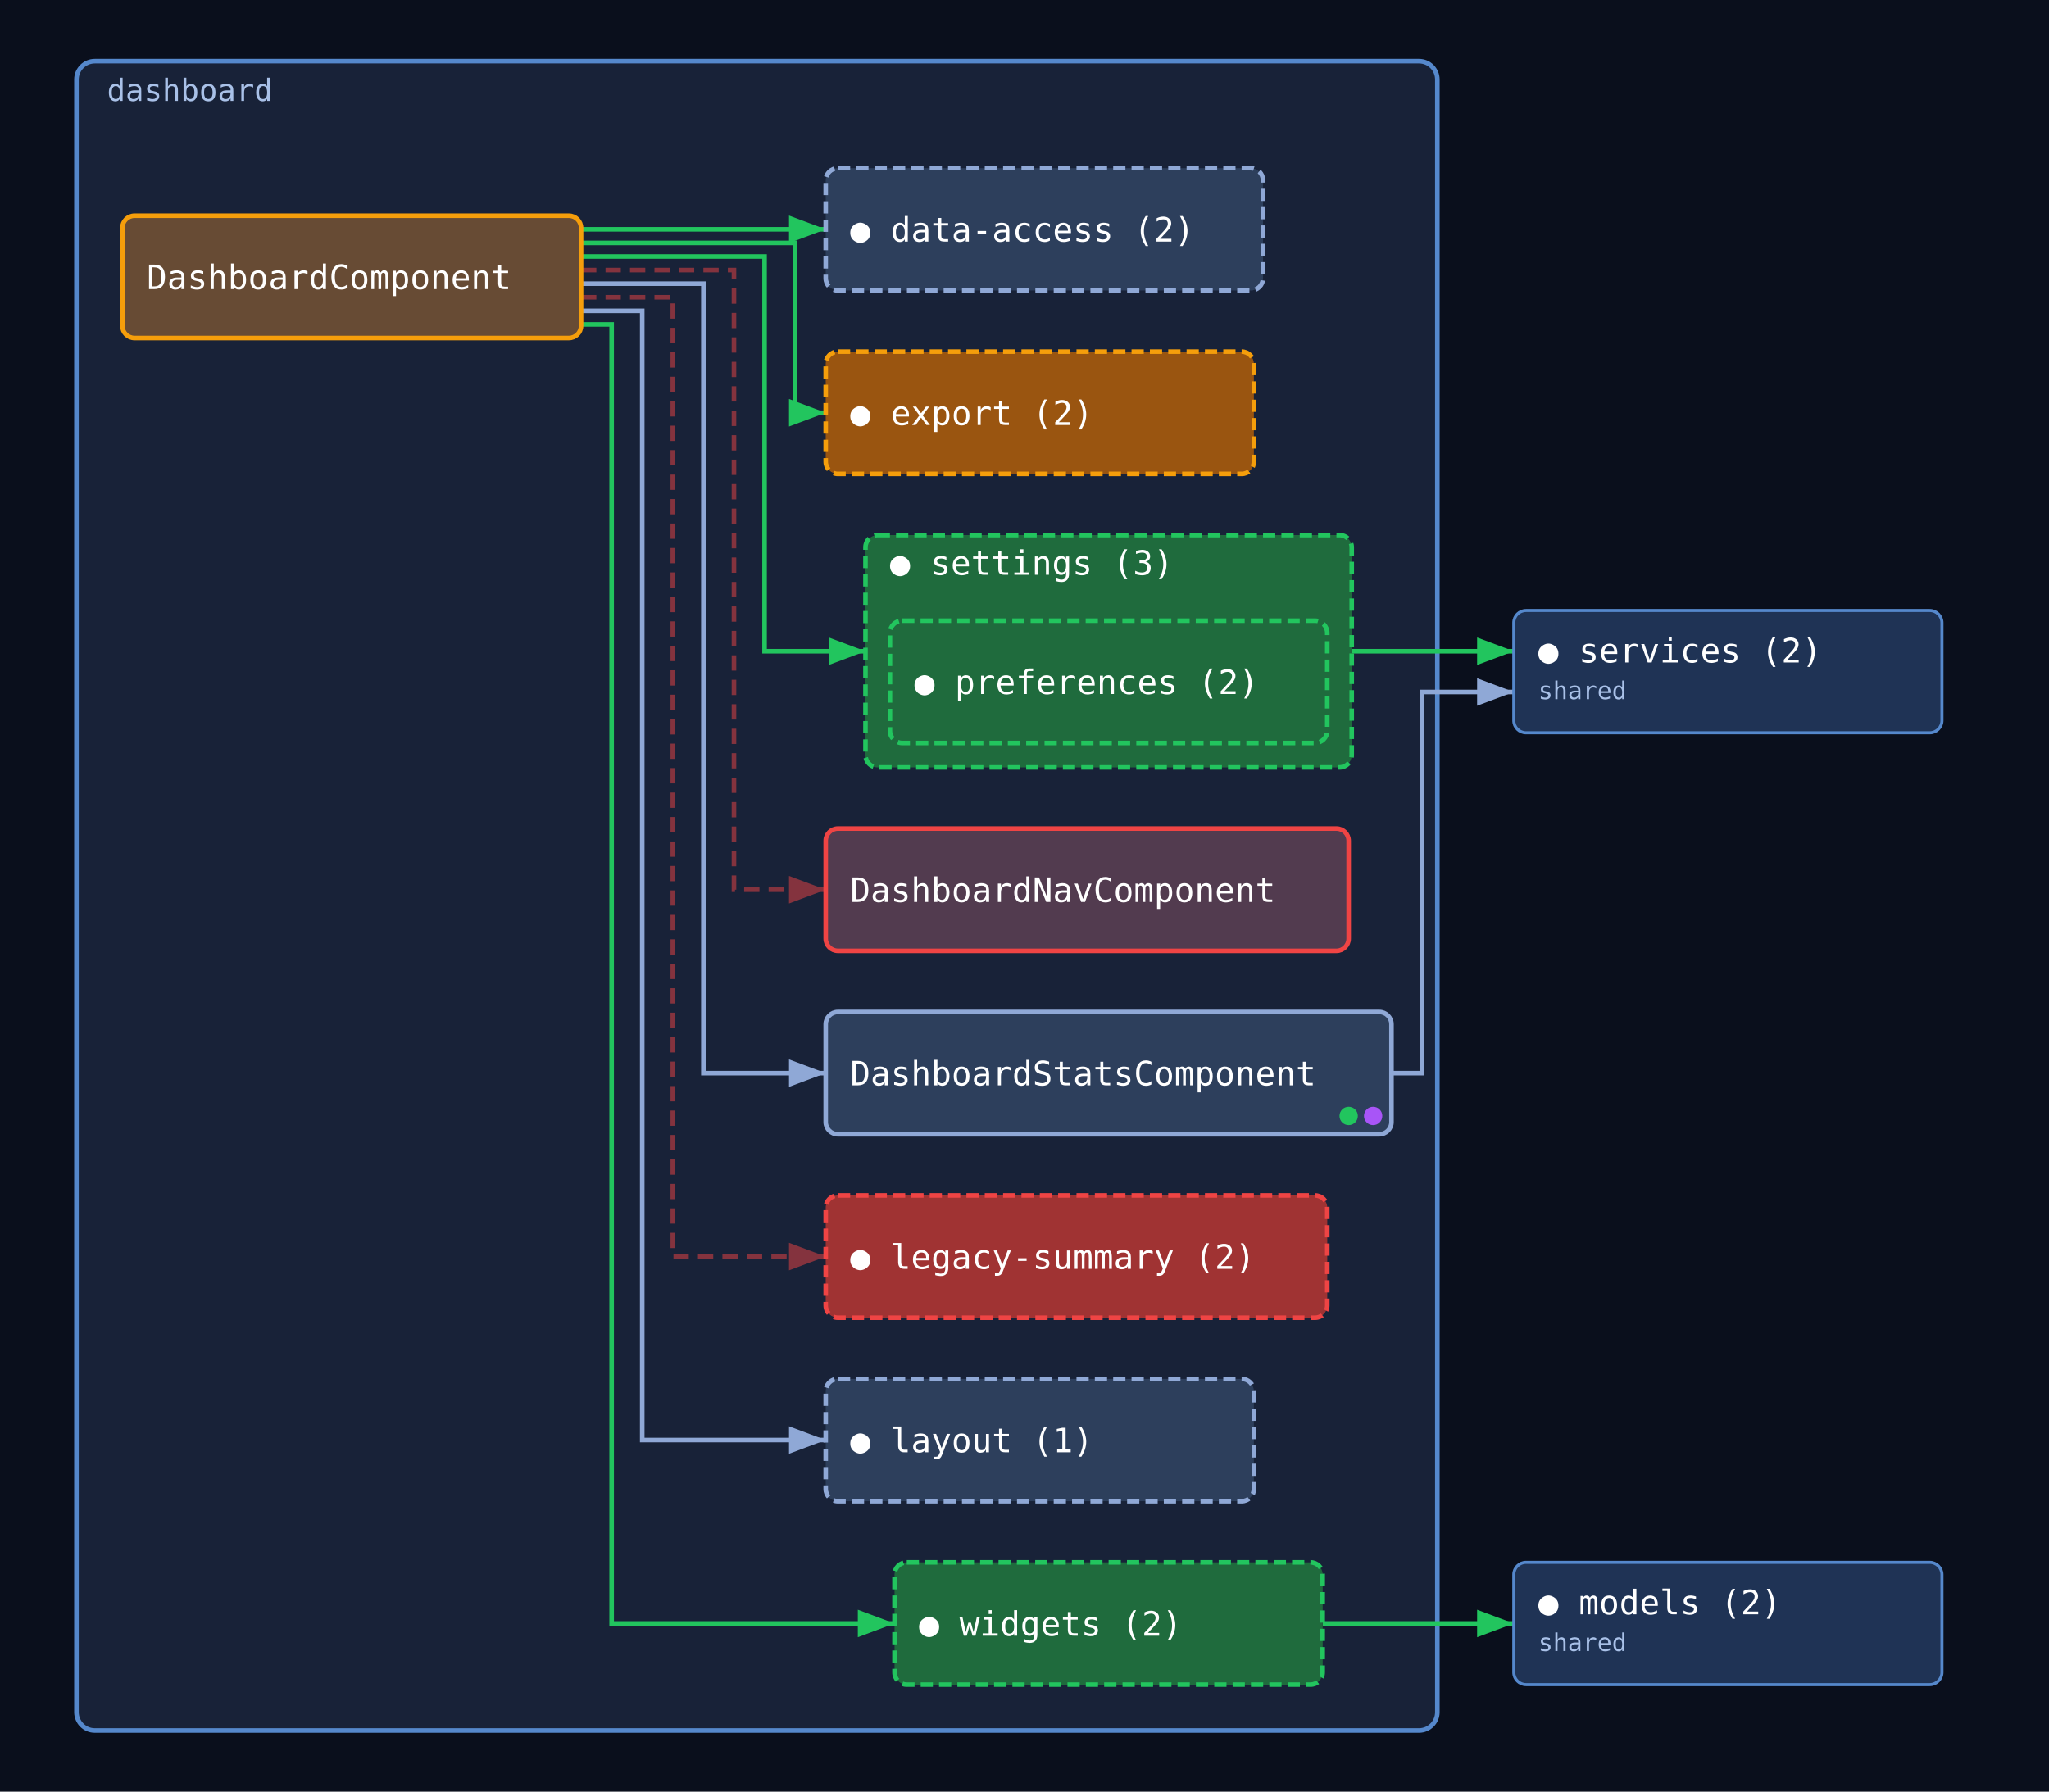
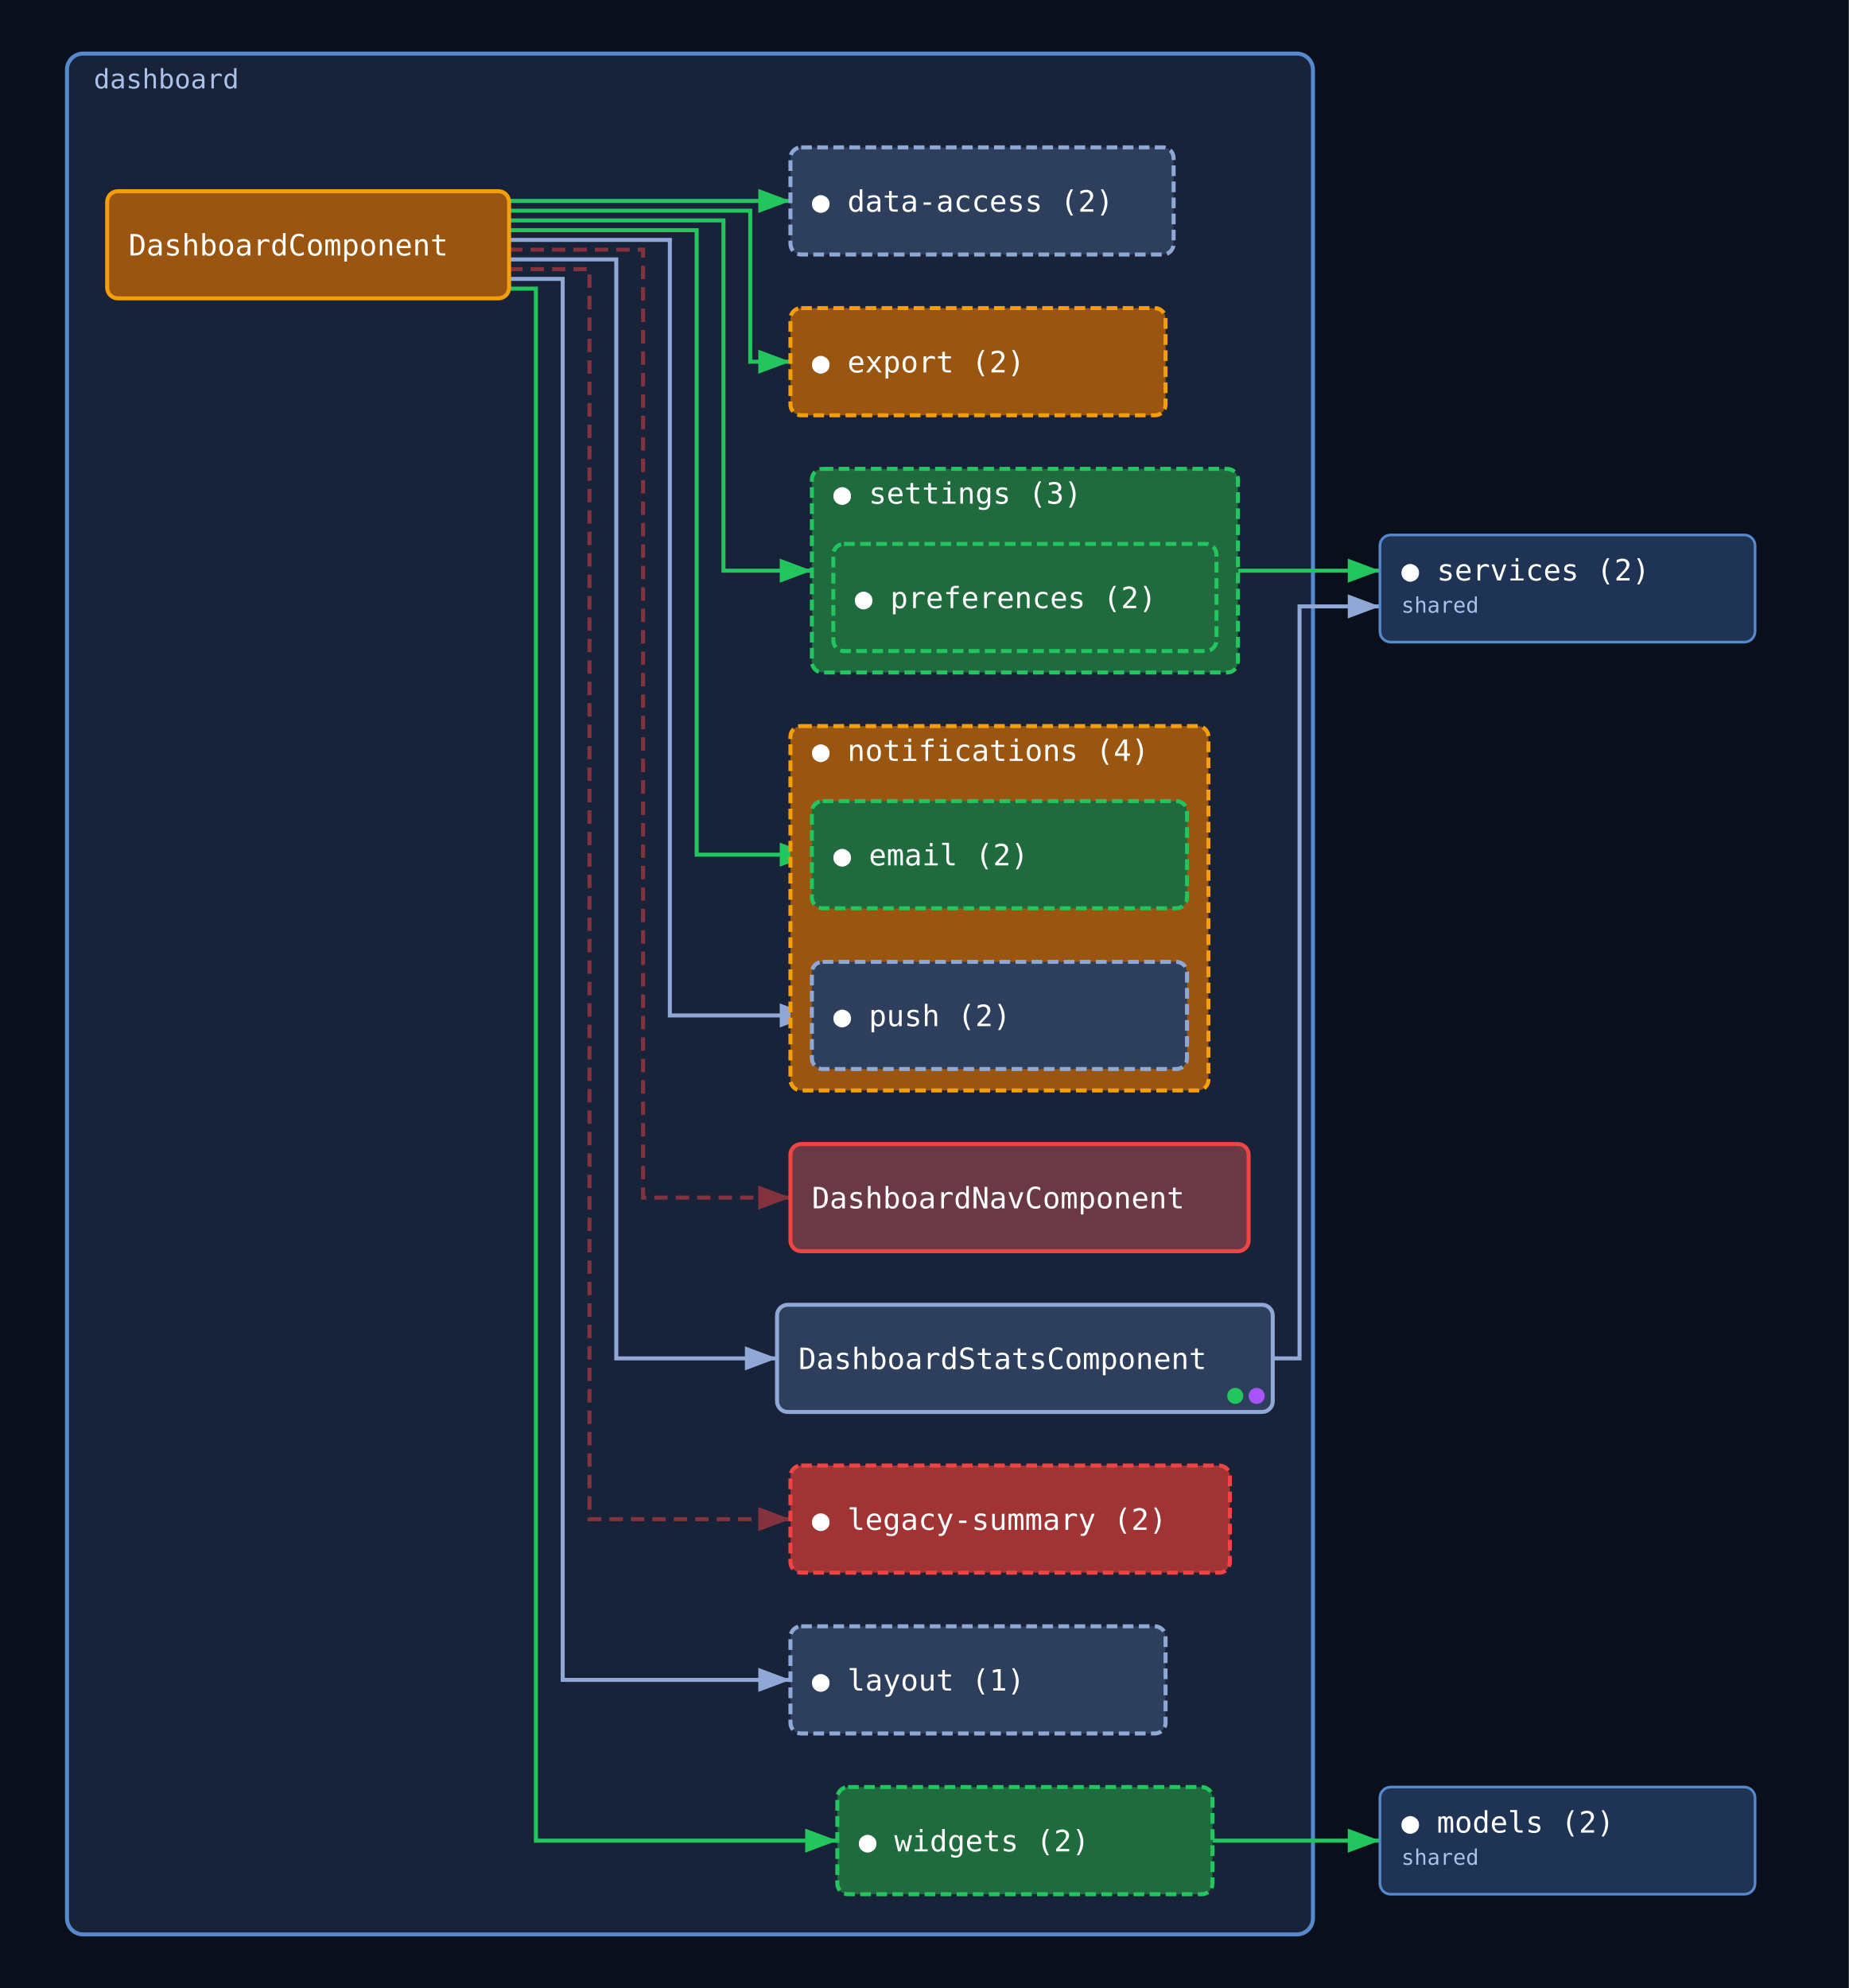
- <svg xmlns="http://www.w3.org/2000/svg" width="670" height="586" viewBox="0 0 670 586">
+ <svg xmlns="http://www.w3.org/2000/svg" width="690" height="742" viewBox="0 0 690 742">
  <defs>
    <marker id="arrow-added" markerWidth="8" markerHeight="6" refX="8" refY="3" orient="auto">
      <polygon points="0 0, 8 3, 0 6" fill="#22c55e" />
    </marker>
    <marker id="arrow-modified" markerWidth="8" markerHeight="6" refX="8" refY="3" orient="auto">
      <polygon points="0 0, 8 3, 0 6" fill="#f59e0b" />
    </marker>
    <marker id="arrow-removed" markerWidth="8" markerHeight="6" refX="8" refY="3" orient="auto">
      <polygon points="0 0, 8 3, 0 6" fill="#ef4444" />
    </marker>
    <marker id="arrow-unchanged" markerWidth="8" markerHeight="6" refX="8" refY="3" orient="auto">
      <polygon points="0 0, 8 3, 0 6" fill="#8fa8d6" />
    </marker>
  </defs>
-   <rect width="670" height="586" fill="#0a0f1c" />
-   <rect x="25" y="20" width="445" height="546" rx="6" fill="#182238" stroke="#5588cc" stroke-width="1.5" />
+   <rect width="690" height="742" fill="#0a0f1c" />
+   <rect x="25" y="20" width="465" height="702" rx="6" fill="#182238" stroke="#5588cc" stroke-width="1.5" />
  <text x="35" y="33" font-family="Fira Code, monospace" font-size="10" fill="#a9c1e8">dashboard</text>
-   <path d="M 190 92.778 L 230 92.778 L 230 351 L 270 351" fill="none" stroke="#8fa8d6" stroke-width="1.5" opacity="1" marker-end="url(#arrow-unchanged)" />
-   <path d="M 190 75 L 270 75" fill="none" stroke="#22c55e" stroke-width="1.5" opacity="1" marker-end="url(#arrow-added)" />
-   <path d="M 190 79.444 L 260 79.444 L 260 135 L 270 135" fill="none" stroke="#22c55e" stroke-width="1.5" opacity="1" marker-end="url(#arrow-added)" />
-   <path d="M 190 101.667 L 210 101.667 L 210 471 L 270 471" fill="none" stroke="#8fa8d6" stroke-width="1.5" opacity="1" marker-end="url(#arrow-unchanged)" />
-   <path d="M 190 83.889 L 250 83.889 L 250 213 L 283 213" fill="none" stroke="#22c55e" stroke-width="1.5" opacity="1" marker-end="url(#arrow-added)" />
-   <path d="M 190 106.111 L 200 106.111 L 200 531 L 292.5 531" fill="none" stroke="#22c55e" stroke-width="1.5" opacity="1" marker-end="url(#arrow-added)" />
-   <path d="M 455 351 L 465 351 L 465 226.333 L 495 226.333" fill="none" stroke="#8fa8d6" stroke-width="1.5" opacity="1" marker-end="url(#arrow-unchanged)" />
-   <path d="M 442 213 L 495 213" fill="none" stroke="#22c55e" stroke-width="1.5" opacity="1" marker-end="url(#arrow-added)" />
-   <path d="M 432.5 531 L 495 531" fill="none" stroke="#22c55e" stroke-width="1.5" opacity="1" marker-end="url(#arrow-added)" />
-   <path d="M 190 88.333 L 240 88.333 L 240 291 L 270 291" fill="none" stroke="#ef4444" stroke-width="1.5" opacity="0.5" stroke-dasharray="5,3" marker-end="url(#arrow-removed)" />
-   <path d="M 190 97.222 L 220 97.222 L 220 411 L 270 411" fill="none" stroke="#ef4444" stroke-width="1.5" opacity="0.5" stroke-dasharray="5,3" marker-end="url(#arrow-removed)" />
-   <rect x="270" y="331" width="185" height="40" rx="4" fill="#2d3f5c" stroke="#8fa8d6" stroke-width="1.5" />
-   <text x="278" y="355" font-family="Fira Code, monospace" font-size="11" fill="#ffffff">DashboardStatsComponent</text>
-   <circle cx="449" cy="365" r="3" fill="#a855f7" />
-   <circle cx="441" cy="365" r="3" fill="#22c55e" />
-   <rect x="40" y="70.556" width="150" height="40" rx="4" fill="#674b34" stroke="#f59e0b" stroke-width="1.5" />
-   <text x="48" y="94.556" font-family="Fira Code, monospace" font-size="11" fill="#ffffff">DashboardComponent</text>
-   <rect x="270" y="271" width="171" height="40" rx="4" fill="#523b4f" stroke="#ef4444" stroke-width="1.5" />
-   <text x="278" y="295" font-family="Fira Code, monospace" font-size="11" fill="#ffffff">DashboardNavComponent</text>
-   <rect x="270" y="55" width="143" height="40" rx="4" fill="#2d3f5c" stroke="#8fa8d6" stroke-width="1.5" stroke-dasharray="4,2" />
-   <text x="278" y="79" font-family="Fira Code, monospace" font-size="11" fill="#ffffff">● data-access (2)</text>
-   <rect x="270" y="115" width="140" height="40" rx="4" fill="#9a5510" stroke="#f59e0b" stroke-width="1.5" stroke-dasharray="4,2" />
-   <text x="278" y="139" font-family="Fira Code, monospace" font-size="11" fill="#ffffff">● export (2)</text>
-   <rect x="270" y="451" width="140" height="40" rx="4" fill="#2d3f5c" stroke="#8fa8d6" stroke-width="1.5" stroke-dasharray="4,2" />
-   <text x="278" y="475" font-family="Fira Code, monospace" font-size="11" fill="#ffffff">● layout (1)</text>
-   <rect x="270" y="391" width="164" height="40" rx="4" fill="#a03333" stroke="#ef4444" stroke-width="1.5" stroke-dasharray="4,2" />
-   <text x="278" y="415" font-family="Fira Code, monospace" font-size="11" fill="#ffffff">● legacy-summary (2)</text>
-   <rect x="283" y="175" width="159" height="76" rx="4" fill="#1f6b3d" stroke="#22c55e" stroke-width="1.5" stroke-dasharray="4,2" />
-   <text x="291" y="188" font-family="Fira Code, monospace" font-size="11" fill="#ffffff">● settings (3)</text>
-   <rect x="291" y="203" width="143" height="40" rx="4" fill="#1f6b3d" stroke="#22c55e" stroke-width="1.5" stroke-dasharray="4,2" />
-   <text x="299" y="227" font-family="Fira Code, monospace" font-size="11" fill="#ffffff">● preferences (2)</text>
-   <rect x="292.5" y="511" width="140" height="40" rx="4" fill="#1f6b3d" stroke="#22c55e" stroke-width="1.5" stroke-dasharray="4,2" />
-   <text x="300.5" y="535" font-family="Fira Code, monospace" font-size="11" fill="#ffffff">● widgets (2)</text>
-   <rect x="495" y="199.667" width="140" height="40" rx="4" fill="#1f3355" stroke="#5588cc" stroke-width="1" />
-   <text x="503" y="216.667" font-family="Fira Code, monospace" font-size="11" fill="#ffffff">● services (2)</text>
-   <text x="503" y="228.667" font-family="Fira Code, monospace" font-size="8" fill="#a9c1e8">shared</text>
-   <rect x="495" y="511" width="140" height="40" rx="4" fill="#1f3355" stroke="#5588cc" stroke-width="1" />
-   <text x="503" y="528" font-family="Fira Code, monospace" font-size="11" fill="#ffffff">● models (2)</text>
-   <text x="503" y="540" font-family="Fira Code, monospace" font-size="8" fill="#a9c1e8">shared</text>
+   <path d="M 190 96.818 L 230 96.818 L 230 507 L 290 507" fill="none" stroke="#8fa8d6" stroke-width="1.5" opacity="1" marker-end="url(#arrow-unchanged)" />
+   <path d="M 190 75 L 295 75" fill="none" stroke="#22c55e" stroke-width="1.5" opacity="1" marker-end="url(#arrow-added)" />
+   <path d="M 190 78.636 L 280 78.636 L 280 135 L 295 135" fill="none" stroke="#22c55e" stroke-width="1.5" opacity="1" marker-end="url(#arrow-added)" />
+   <path d="M 190 104.091 L 210 104.091 L 210 627 L 295 627" fill="none" stroke="#8fa8d6" stroke-width="1.5" opacity="1" marker-end="url(#arrow-unchanged)" />
+   <path d="M 190 85.909 L 260 85.909 L 260 319 L 303 319" fill="none" stroke="#22c55e" stroke-width="1.5" opacity="1" marker-end="url(#arrow-added)" />
+   <path d="M 190 89.545 L 250 89.545 L 250 379 L 303 379" fill="none" stroke="#8fa8d6" stroke-width="1.5" opacity="1" marker-end="url(#arrow-unchanged)" />
+   <path d="M 190 82.273 L 270 82.273 L 270 213 L 303 213" fill="none" stroke="#22c55e" stroke-width="1.5" opacity="1" marker-end="url(#arrow-added)" />
+   <path d="M 190 107.727 L 200 107.727 L 200 687 L 312.5 687" fill="none" stroke="#22c55e" stroke-width="1.5" opacity="1" marker-end="url(#arrow-added)" />
+   <path d="M 475 507 L 485 507 L 485 226.333 L 515 226.333" fill="none" stroke="#8fa8d6" stroke-width="1.5" opacity="1" marker-end="url(#arrow-unchanged)" />
+   <path d="M 462 213 L 515 213" fill="none" stroke="#22c55e" stroke-width="1.5" opacity="1" marker-end="url(#arrow-added)" />
+   <path d="M 452.5 687 L 515 687" fill="none" stroke="#22c55e" stroke-width="1.5" opacity="1" marker-end="url(#arrow-added)" />
+   <path d="M 190 93.182 L 240 93.182 L 240 447 L 295 447" fill="none" stroke="#ef4444" stroke-width="1.5" opacity="0.5" stroke-dasharray="5,3" marker-end="url(#arrow-removed)" />
+   <path d="M 190 100.455 L 220 100.455 L 220 567 L 295 567" fill="none" stroke="#ef4444" stroke-width="1.5" opacity="0.5" stroke-dasharray="5,3" marker-end="url(#arrow-removed)" />
+   <rect x="290" y="487" width="185" height="40" rx="4" fill="#2d3f5c" stroke="#8fa8d6" stroke-width="1.5" />
+   <text x="298" y="511" font-family="Fira Code, monospace" font-size="11" fill="#ffffff">DashboardStatsComponent</text>
+   <circle cx="469" cy="521" r="3" fill="#a855f7" />
+   <circle cx="461" cy="521" r="3" fill="#22c55e" />
+   <rect x="40" y="71.364" width="150" height="40" rx="4" fill="#9a5510" stroke="#f59e0b" stroke-width="1.5" />
+   <text x="48" y="95.364" font-family="Fira Code, monospace" font-size="11" fill="#ffffff">DashboardComponent</text>
+   <rect x="295" y="427" width="171" height="40" rx="4" fill="#6b3946" stroke="#ef4444" stroke-width="1.5" />
+   <text x="303" y="451" font-family="Fira Code, monospace" font-size="11" fill="#ffffff">DashboardNavComponent</text>
+   <rect x="295" y="55" width="143" height="40" rx="4" fill="#2d3f5c" stroke="#8fa8d6" stroke-width="1.5" stroke-dasharray="4,2" />
+   <text x="303" y="79" font-family="Fira Code, monospace" font-size="11" fill="#ffffff">● data-access (2)</text>
+   <rect x="295" y="115" width="140" height="40" rx="4" fill="#9a5510" stroke="#f59e0b" stroke-width="1.5" stroke-dasharray="4,2" />
+   <text x="303" y="139" font-family="Fira Code, monospace" font-size="11" fill="#ffffff">● export (2)</text>
+   <rect x="295" y="607" width="140" height="40" rx="4" fill="#2d3f5c" stroke="#8fa8d6" stroke-width="1.5" stroke-dasharray="4,2" />
+   <text x="303" y="631" font-family="Fira Code, monospace" font-size="11" fill="#ffffff">● layout (1)</text>
+   <rect x="295" y="547" width="164" height="40" rx="4" fill="#a03333" stroke="#ef4444" stroke-width="1.5" stroke-dasharray="4,2" />
+   <text x="303" y="571" font-family="Fira Code, monospace" font-size="11" fill="#ffffff">● legacy-summary (2)</text>
+   <rect x="295" y="271" width="156" height="136" rx="4" fill="#9a5510" stroke="#f59e0b" stroke-width="1.5" stroke-dasharray="4,2" />
+   <text x="303" y="284" font-family="Fira Code, monospace" font-size="11" fill="#ffffff">● notifications (4)</text>
+   <rect x="303" y="299" width="140" height="40" rx="4" fill="#1f6b3d" stroke="#22c55e" stroke-width="1.5" stroke-dasharray="4,2" />
+   <text x="311" y="323" font-family="Fira Code, monospace" font-size="11" fill="#ffffff">● email (2)</text>
+   <rect x="303" y="359" width="140" height="40" rx="4" fill="#2d3f5c" stroke="#8fa8d6" stroke-width="1.5" stroke-dasharray="4,2" />
+   <text x="311" y="383" font-family="Fira Code, monospace" font-size="11" fill="#ffffff">● push (2)</text>
+   <rect x="303" y="175" width="159" height="76" rx="4" fill="#1f6b3d" stroke="#22c55e" stroke-width="1.5" stroke-dasharray="4,2" />
+   <text x="311" y="188" font-family="Fira Code, monospace" font-size="11" fill="#ffffff">● settings (3)</text>
+   <rect x="311" y="203" width="143" height="40" rx="4" fill="#1f6b3d" stroke="#22c55e" stroke-width="1.5" stroke-dasharray="4,2" />
+   <text x="319" y="227" font-family="Fira Code, monospace" font-size="11" fill="#ffffff">● preferences (2)</text>
+   <rect x="312.5" y="667" width="140" height="40" rx="4" fill="#1f6b3d" stroke="#22c55e" stroke-width="1.5" stroke-dasharray="4,2" />
+   <text x="320.5" y="691" font-family="Fira Code, monospace" font-size="11" fill="#ffffff">● widgets (2)</text>
+   <rect x="515" y="199.667" width="140" height="40" rx="4" fill="#1f3355" stroke="#5588cc" stroke-width="1" />
+   <text x="523" y="216.667" font-family="Fira Code, monospace" font-size="11" fill="#ffffff">● services (2)</text>
+   <text x="523" y="228.667" font-family="Fira Code, monospace" font-size="8" fill="#a9c1e8">shared</text>
+   <rect x="515" y="667" width="140" height="40" rx="4" fill="#1f3355" stroke="#5588cc" stroke-width="1" />
+   <text x="523" y="684" font-family="Fira Code, monospace" font-size="11" fill="#ffffff">● models (2)</text>
+   <text x="523" y="696" font-family="Fira Code, monospace" font-size="8" fill="#a9c1e8">shared</text>
</svg>
